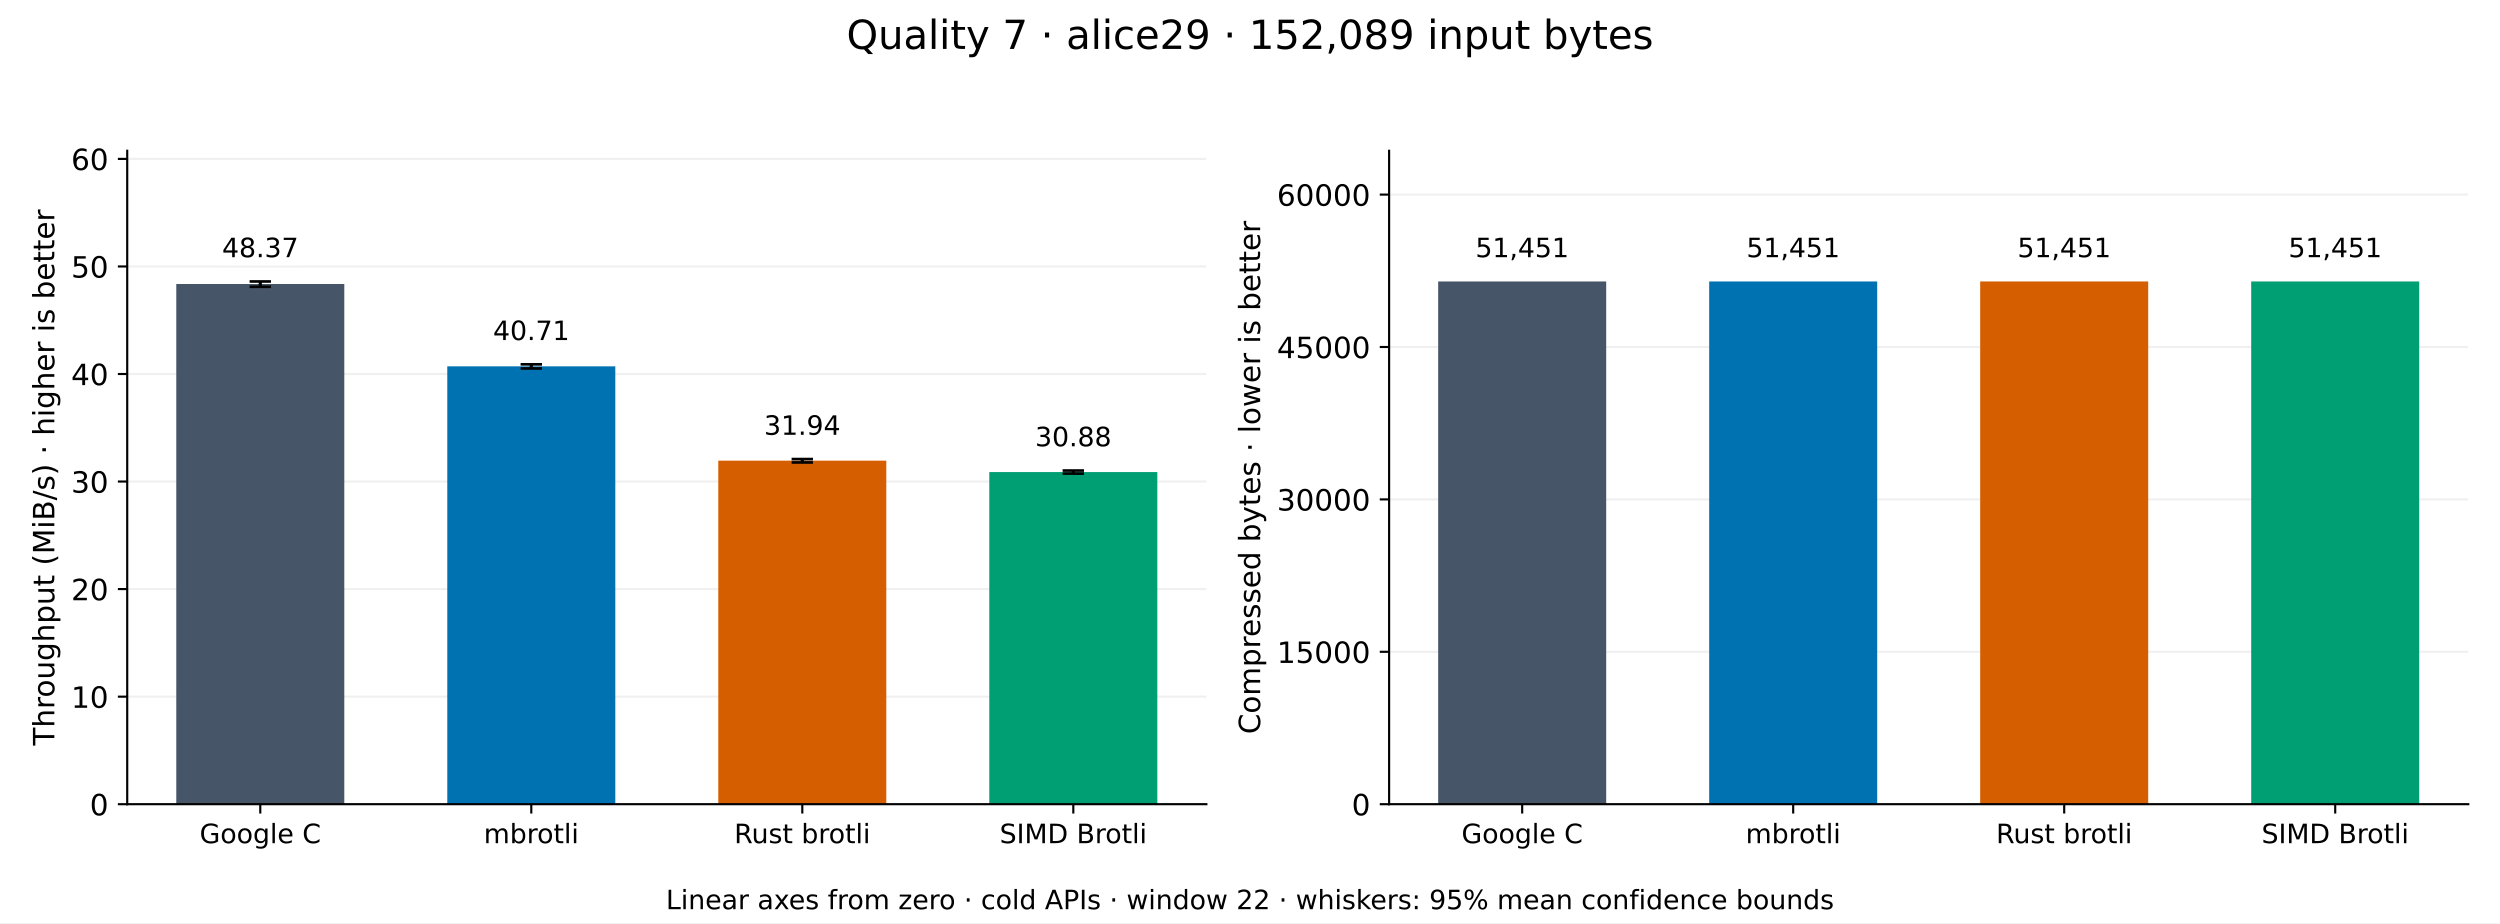
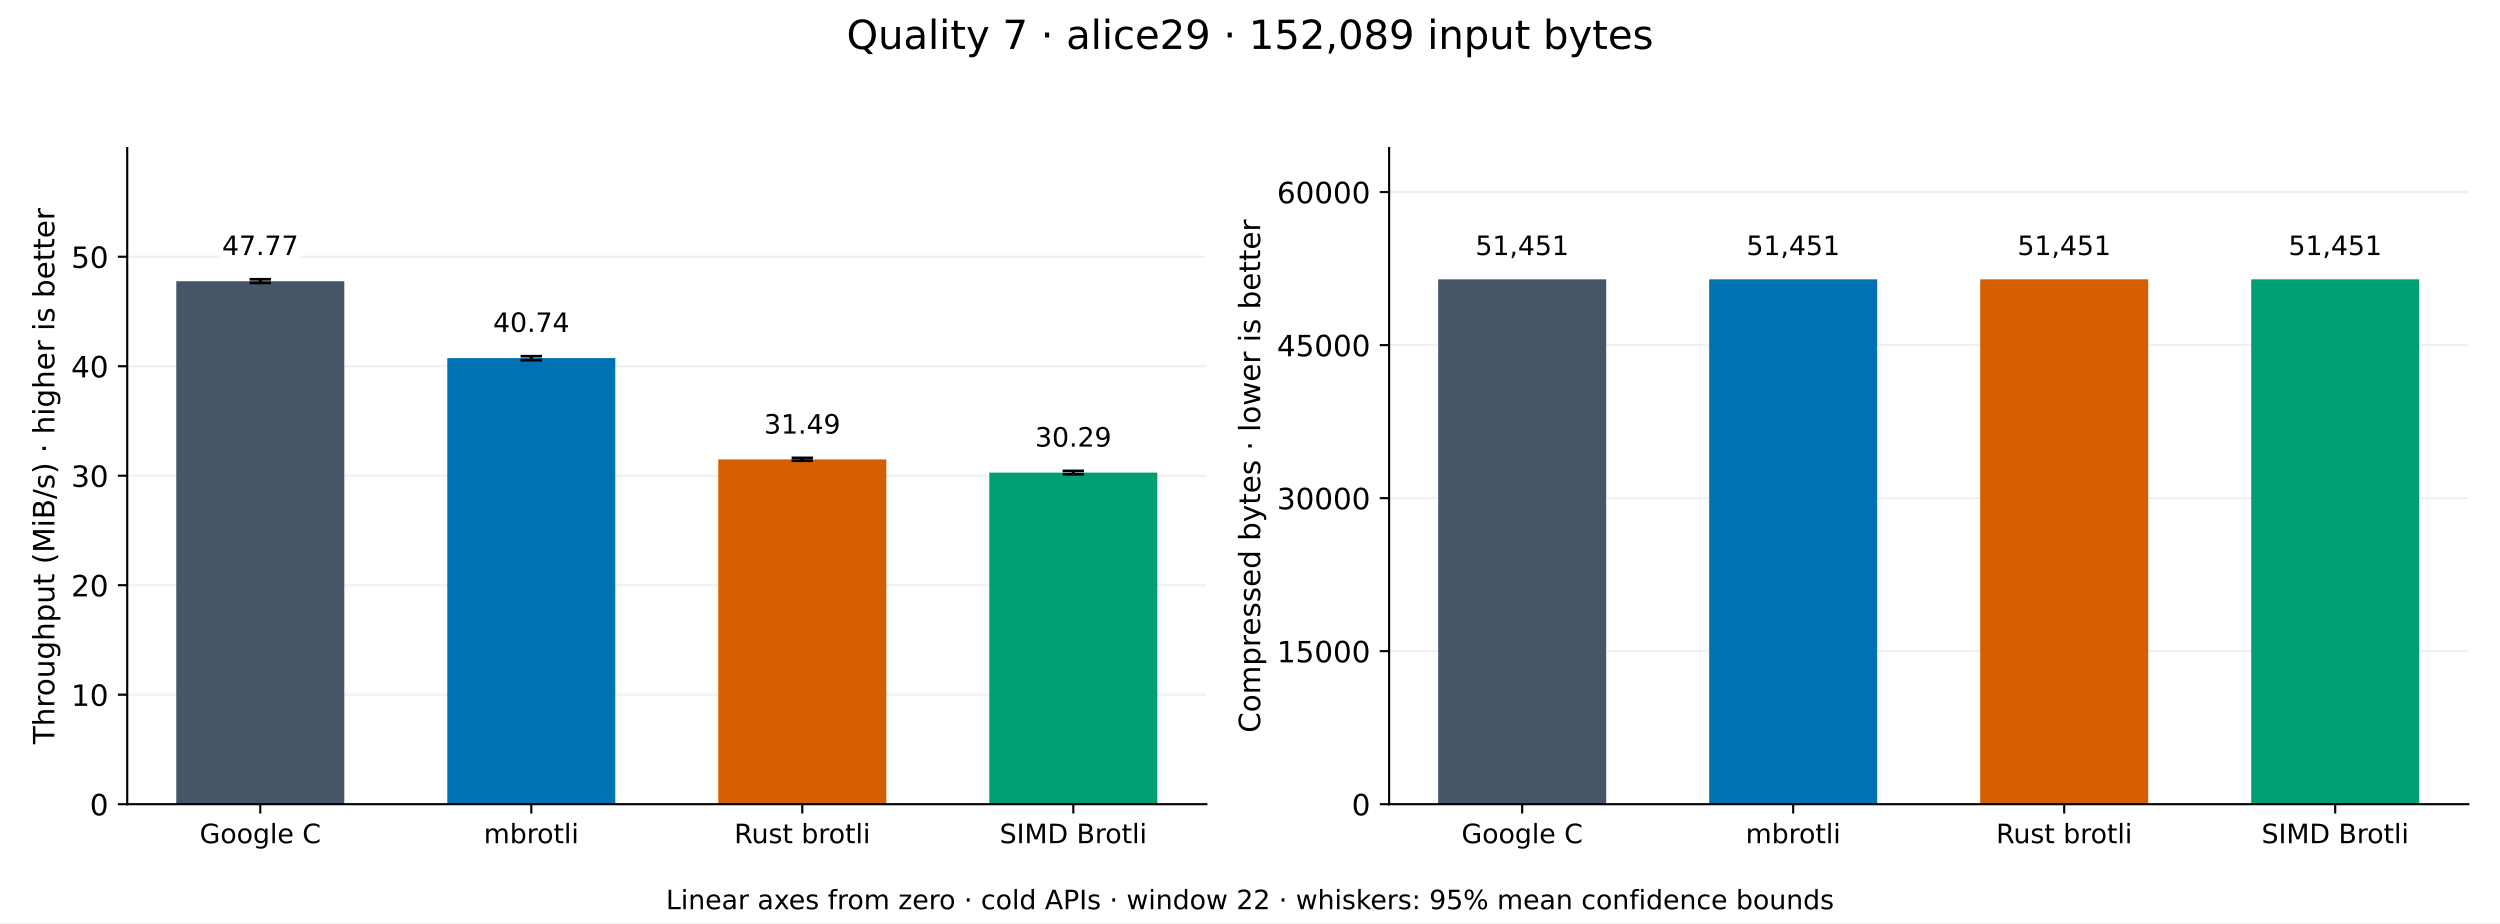
<svg xmlns="http://www.w3.org/2000/svg" xmlns:xlink="http://www.w3.org/1999/xlink" width="936pt" height="345.6pt" viewBox="0 0 936 345.6" version="1.1">
  <defs>
    <style type="text/css">*{stroke-linejoin: round; stroke-linecap: butt}</style>
  </defs>
  <g id="figure_1">
    <g id="patch_1">
      <path d="M 0 345.6 L 936 345.6 L 936 0 L 0 0 z " style="fill: #ffffff" />
    </g>
    <g id="axes_1">
      <g id="patch_2">
-         <path d="M 47.63 301.088 L 451.665 301.088 L 451.665 56.447 L 47.63 56.447 z " style="fill: #ffffff" />
+         <path d="M 47.63 301.088 L 451.665 301.088 L 451.665 55.44 L 47.63 55.44 z " style="fill: #ffffff" />
      </g>
      <g id="matplotlib.axis_1">
        <g id="xtick_1">
          <g id="line2d_1">
            <defs>
              <path id="m3d63aaa0ea" d="M 0 0 L 0 3.5 " style="stroke: #000000; stroke-width: 0.8" />
            </defs>
            <g>
              <use xlink:href="#m3d63aaa0ea" x="97.449" y="301.088" style="stroke: #000000; stroke-width: 0.8" />
            </g>
          </g>
          <g id="text_1">
            <text style="font-size: 10px; font-family: 'DejaVu Sans', 'Bitstream Vera Sans', 'Computer Modern Sans Serif', 'Lucida Grande', 'Verdana', 'Geneva', 'Lucid', 'Arial', 'Helvetica', 'Avant Garde', sans-serif; text-anchor: middle" x="97.449" y="315.686" transform="rotate(-0 97.44948 315.6864)">Google C</text>
          </g>
        </g>
        <g id="xtick_2">
          <g id="line2d_2">
            <g>
              <use xlink:href="#m3d63aaa0ea" x="198.915" y="301.088" style="stroke: #000000; stroke-width: 0.8" />
            </g>
          </g>
          <g id="text_2">
            <text style="font-size: 10px; font-family: 'DejaVu Sans', 'Bitstream Vera Sans', 'Computer Modern Sans Serif', 'Lucida Grande', 'Verdana', 'Geneva', 'Lucid', 'Arial', 'Helvetica', 'Avant Garde', sans-serif; text-anchor: middle" x="198.915" y="315.686" transform="rotate(-0 198.9148 315.6864)">mbrotli</text>
          </g>
        </g>
        <g id="xtick_3">
          <g id="line2d_3">
            <g>
              <use xlink:href="#m3d63aaa0ea" x="300.38" y="301.088" style="stroke: #000000; stroke-width: 0.8" />
            </g>
          </g>
          <g id="text_3">
            <text style="font-size: 10px; font-family: 'DejaVu Sans', 'Bitstream Vera Sans', 'Computer Modern Sans Serif', 'Lucida Grande', 'Verdana', 'Geneva', 'Lucid', 'Arial', 'Helvetica', 'Avant Garde', sans-serif; text-anchor: middle" x="300.38" y="315.686" transform="rotate(-0 300.3802 315.6864)">Rust brotli</text>
          </g>
        </g>
        <g id="xtick_4">
          <g id="line2d_4">
            <g>
              <use xlink:href="#m3d63aaa0ea" x="401.846" y="301.088" style="stroke: #000000; stroke-width: 0.8" />
            </g>
          </g>
          <g id="text_4">
            <text style="font-size: 10px; font-family: 'DejaVu Sans', 'Bitstream Vera Sans', 'Computer Modern Sans Serif', 'Lucida Grande', 'Verdana', 'Geneva', 'Lucid', 'Arial', 'Helvetica', 'Avant Garde', sans-serif; text-anchor: middle" x="401.846" y="315.686" transform="rotate(-0 401.8455 315.6864)">SIMD Brotli</text>
          </g>
        </g>
      </g>
      <g id="matplotlib.axis_2">
        <g id="ytick_1">
          <g id="line2d_5">
-             <path d="M 47.63 301.088 L 451.665 301.088 " clip-path="url(#pa2a2baf4cd)" style="fill: none; stroke: #b0b0b0; stroke-opacity: 0.18; stroke-width: 0.8; stroke-linecap: square" />
+             <path d="M 47.63 301.088 L 451.665 301.088 " clip-path="url(#pebe1f61dfc)" style="fill: none; stroke: #b0b0b0; stroke-opacity: 0.18; stroke-width: 0.8; stroke-linecap: square" />
          </g>
          <g id="line2d_6">
            <defs>
              <path id="mb6c034703b" d="M 0 0 L -3.5 0 " style="stroke: #000000; stroke-width: 0.8" />
            </defs>
            <g>
              <use xlink:href="#mb6c034703b" x="47.63" y="301.088" style="stroke: #000000; stroke-width: 0.8" />
            </g>
          </g>
          <g id="text_5">
            <text style="font-size: 11px; font-family: 'DejaVu Sans', 'Bitstream Vera Sans', 'Computer Modern Sans Serif', 'Lucida Grande', 'Verdana', 'Geneva', 'Lucid', 'Arial', 'Helvetica', 'Avant Garde', sans-serif; text-anchor: end" x="40.63" y="305.267" transform="rotate(-0 40.63 305.2671)">0</text>
          </g>
        </g>
        <g id="ytick_2">
          <g id="line2d_7">
-             <path d="M 47.63 260.822 L 451.665 260.822 " clip-path="url(#pa2a2baf4cd)" style="fill: none; stroke: #b0b0b0; stroke-opacity: 0.18; stroke-width: 0.8; stroke-linecap: square" />
+             <path d="M 47.63 260.095 L 451.665 260.095 " clip-path="url(#pebe1f61dfc)" style="fill: none; stroke: #b0b0b0; stroke-opacity: 0.18; stroke-width: 0.8; stroke-linecap: square" />
          </g>
          <g id="line2d_8">
            <g>
-               <use xlink:href="#mb6c034703b" x="47.63" y="260.822" style="stroke: #000000; stroke-width: 0.8" />
+               <use xlink:href="#mb6c034703b" x="47.63" y="260.095" style="stroke: #000000; stroke-width: 0.8" />
            </g>
          </g>
          <g id="text_6">
-             <text style="font-size: 11px; font-family: 'DejaVu Sans', 'Bitstream Vera Sans', 'Computer Modern Sans Serif', 'Lucida Grande', 'Verdana', 'Geneva', 'Lucid', 'Arial', 'Helvetica', 'Avant Garde', sans-serif; text-anchor: end" x="40.63" y="265.001" transform="rotate(-0 40.63 265.0013)">10</text>
+             <text style="font-size: 11px; font-family: 'DejaVu Sans', 'Bitstream Vera Sans', 'Computer Modern Sans Serif', 'Lucida Grande', 'Verdana', 'Geneva', 'Lucid', 'Arial', 'Helvetica', 'Avant Garde', sans-serif; text-anchor: end" x="40.63" y="264.274" transform="rotate(-0 40.63 264.2744)">10</text>
          </g>
        </g>
        <g id="ytick_3">
          <g id="line2d_9">
-             <path d="M 47.63 220.556 L 451.665 220.556 " clip-path="url(#pa2a2baf4cd)" style="fill: none; stroke: #b0b0b0; stroke-opacity: 0.18; stroke-width: 0.8; stroke-linecap: square" />
+             <path d="M 47.63 219.103 L 451.665 219.103 " clip-path="url(#pebe1f61dfc)" style="fill: none; stroke: #b0b0b0; stroke-opacity: 0.18; stroke-width: 0.8; stroke-linecap: square" />
          </g>
          <g id="line2d_10">
            <g>
-               <use xlink:href="#mb6c034703b" x="47.63" y="220.556" style="stroke: #000000; stroke-width: 0.8" />
+               <use xlink:href="#mb6c034703b" x="47.63" y="219.103" style="stroke: #000000; stroke-width: 0.8" />
            </g>
          </g>
          <g id="text_7">
-             <text style="font-size: 11px; font-family: 'DejaVu Sans', 'Bitstream Vera Sans', 'Computer Modern Sans Serif', 'Lucida Grande', 'Verdana', 'Geneva', 'Lucid', 'Arial', 'Helvetica', 'Avant Garde', sans-serif; text-anchor: end" x="40.63" y="224.735" transform="rotate(-0 40.63 224.7354)">20</text>
+             <text style="font-size: 11px; font-family: 'DejaVu Sans', 'Bitstream Vera Sans', 'Computer Modern Sans Serif', 'Lucida Grande', 'Verdana', 'Geneva', 'Lucid', 'Arial', 'Helvetica', 'Avant Garde', sans-serif; text-anchor: end" x="40.63" y="223.282" transform="rotate(-0 40.63 223.2818)">20</text>
          </g>
        </g>
        <g id="ytick_4">
          <g id="line2d_11">
-             <path d="M 47.63 180.29 L 451.665 180.29 " clip-path="url(#pa2a2baf4cd)" style="fill: none; stroke: #b0b0b0; stroke-opacity: 0.18; stroke-width: 0.8; stroke-linecap: square" />
+             <path d="M 47.63 178.11 L 451.665 178.11 " clip-path="url(#pebe1f61dfc)" style="fill: none; stroke: #b0b0b0; stroke-opacity: 0.18; stroke-width: 0.8; stroke-linecap: square" />
          </g>
          <g id="line2d_12">
            <g>
-               <use xlink:href="#mb6c034703b" x="47.63" y="180.29" style="stroke: #000000; stroke-width: 0.8" />
+               <use xlink:href="#mb6c034703b" x="47.63" y="178.11" style="stroke: #000000; stroke-width: 0.8" />
            </g>
          </g>
          <g id="text_8">
-             <text style="font-size: 11px; font-family: 'DejaVu Sans', 'Bitstream Vera Sans', 'Computer Modern Sans Serif', 'Lucida Grande', 'Verdana', 'Geneva', 'Lucid', 'Arial', 'Helvetica', 'Avant Garde', sans-serif; text-anchor: end" x="40.63" y="184.469" transform="rotate(-0 40.63 184.4695)">30</text>
+             <text style="font-size: 11px; font-family: 'DejaVu Sans', 'Bitstream Vera Sans', 'Computer Modern Sans Serif', 'Lucida Grande', 'Verdana', 'Geneva', 'Lucid', 'Arial', 'Helvetica', 'Avant Garde', sans-serif; text-anchor: end" x="40.63" y="182.289" transform="rotate(-0 40.63 182.2891)">30</text>
          </g>
        </g>
        <g id="ytick_5">
          <g id="line2d_13">
-             <path d="M 47.63 140.024 L 451.665 140.024 " clip-path="url(#pa2a2baf4cd)" style="fill: none; stroke: #b0b0b0; stroke-opacity: 0.18; stroke-width: 0.8; stroke-linecap: square" />
+             <path d="M 47.63 137.117 L 451.665 137.117 " clip-path="url(#pebe1f61dfc)" style="fill: none; stroke: #b0b0b0; stroke-opacity: 0.18; stroke-width: 0.8; stroke-linecap: square" />
          </g>
          <g id="line2d_14">
            <g>
-               <use xlink:href="#mb6c034703b" x="47.63" y="140.024" style="stroke: #000000; stroke-width: 0.8" />
+               <use xlink:href="#mb6c034703b" x="47.63" y="137.117" style="stroke: #000000; stroke-width: 0.8" />
            </g>
          </g>
          <g id="text_9">
-             <text style="font-size: 11px; font-family: 'DejaVu Sans', 'Bitstream Vera Sans', 'Computer Modern Sans Serif', 'Lucida Grande', 'Verdana', 'Geneva', 'Lucid', 'Arial', 'Helvetica', 'Avant Garde', sans-serif; text-anchor: end" x="40.63" y="144.204" transform="rotate(-0 40.63 144.2036)">40</text>
+             <text style="font-size: 11px; font-family: 'DejaVu Sans', 'Bitstream Vera Sans', 'Computer Modern Sans Serif', 'Lucida Grande', 'Verdana', 'Geneva', 'Lucid', 'Arial', 'Helvetica', 'Avant Garde', sans-serif; text-anchor: end" x="40.63" y="141.296" transform="rotate(-0 40.63 141.2964)">40</text>
          </g>
        </g>
        <g id="ytick_6">
          <g id="line2d_15">
-             <path d="M 47.63 99.759 L 451.665 99.759 " clip-path="url(#pa2a2baf4cd)" style="fill: none; stroke: #b0b0b0; stroke-opacity: 0.18; stroke-width: 0.8; stroke-linecap: square" />
+             <path d="M 47.63 96.125 L 451.665 96.125 " clip-path="url(#pebe1f61dfc)" style="fill: none; stroke: #b0b0b0; stroke-opacity: 0.18; stroke-width: 0.8; stroke-linecap: square" />
          </g>
          <g id="line2d_16">
            <g>
-               <use xlink:href="#mb6c034703b" x="47.63" y="99.759" style="stroke: #000000; stroke-width: 0.8" />
+               <use xlink:href="#mb6c034703b" x="47.63" y="96.125" style="stroke: #000000; stroke-width: 0.8" />
            </g>
          </g>
          <g id="text_10">
-             <text style="font-size: 11px; font-family: 'DejaVu Sans', 'Bitstream Vera Sans', 'Computer Modern Sans Serif', 'Lucida Grande', 'Verdana', 'Geneva', 'Lucid', 'Arial', 'Helvetica', 'Avant Garde', sans-serif; text-anchor: end" x="40.63" y="103.938" transform="rotate(-0 40.63 103.9377)">50</text>
-           </g>
-         </g>
-         <g id="ytick_7">
-           <g id="line2d_17">
-             <path d="M 47.63 59.493 L 451.665 59.493 " clip-path="url(#pa2a2baf4cd)" style="fill: none; stroke: #b0b0b0; stroke-opacity: 0.18; stroke-width: 0.8; stroke-linecap: square" />
-           </g>
-           <g id="line2d_18">
-             <g>
-               <use xlink:href="#mb6c034703b" x="47.63" y="59.493" style="stroke: #000000; stroke-width: 0.8" />
-             </g>
-           </g>
-           <g id="text_11">
-             <text style="font-size: 11px; font-family: 'DejaVu Sans', 'Bitstream Vera Sans', 'Computer Modern Sans Serif', 'Lucida Grande', 'Verdana', 'Geneva', 'Lucid', 'Arial', 'Helvetica', 'Avant Garde', sans-serif; text-anchor: end" x="40.63" y="63.672" transform="rotate(-0 40.63 63.67182)">60</text>
-           </g>
-         </g>
-         <g id="text_12">
-           <text style="font-size: 11px; font-family: 'DejaVu Sans', 'Bitstream Vera Sans', 'Computer Modern Sans Serif', 'Lucida Grande', 'Verdana', 'Geneva', 'Lucid', 'Arial', 'Helvetica', 'Avant Garde', sans-serif; text-anchor: middle" x="20.345" y="178.767" transform="rotate(-90 20.34484 178.7674)">Throughput (MiB/s) · higher is better</text>
+             <text style="font-size: 11px; font-family: 'DejaVu Sans', 'Bitstream Vera Sans', 'Computer Modern Sans Serif', 'Lucida Grande', 'Verdana', 'Geneva', 'Lucid', 'Arial', 'Helvetica', 'Avant Garde', sans-serif; text-anchor: end" x="40.63" y="100.304" transform="rotate(-0 40.63 100.3037)">50</text>
+           </g>
+         </g>
+         <g id="text_11">
+           <text style="font-size: 11px; font-family: 'DejaVu Sans', 'Bitstream Vera Sans', 'Computer Modern Sans Serif', 'Lucida Grande', 'Verdana', 'Geneva', 'Lucid', 'Arial', 'Helvetica', 'Avant Garde', sans-serif; text-anchor: middle" x="20.345" y="178.264" transform="rotate(-90 20.34484 178.264)">Throughput (MiB/s) · higher is better</text>
        </g>
      </g>
      <g id="patch_3">
-         <path d="M 65.995 301.088 L 128.904 301.088 L 128.904 106.339 L 65.995 106.339 z " clip-path="url(#pa2a2baf4cd)" style="fill: #475569" />
+         <path d="M 65.995 301.088 L 128.904 301.088 L 128.904 105.281 L 65.995 105.281 z " clip-path="url(#pebe1f61dfc)" style="fill: #475569" />
      </g>
      <g id="patch_4">
-         <path d="M 167.461 301.088 L 230.369 301.088 L 230.369 137.154 L 167.461 137.154 z " clip-path="url(#pa2a2baf4cd)" style="fill: #0072b2" />
+         <path d="M 167.461 301.088 L 230.369 301.088 L 230.369 134.065 L 167.461 134.065 z " clip-path="url(#pebe1f61dfc)" style="fill: #0072b2" />
      </g>
      <g id="patch_5">
-         <path d="M 268.926 301.088 L 331.834 301.088 L 331.834 172.473 L 268.926 172.473 z " clip-path="url(#pa2a2baf4cd)" style="fill: #d55e00" />
+         <path d="M 268.926 301.088 L 331.834 301.088 L 331.834 171.994 L 268.926 171.994 z " clip-path="url(#pebe1f61dfc)" style="fill: #d55e00" />
      </g>
      <g id="patch_6">
-         <path d="M 370.391 301.088 L 433.3 301.088 L 433.3 176.748 L 370.391 176.748 z " clip-path="url(#pa2a2baf4cd)" style="fill: #009e73" />
+         <path d="M 370.391 301.088 L 433.3 301.088 L 433.3 176.94 L 370.391 176.94 z " clip-path="url(#pebe1f61dfc)" style="fill: #009e73" />
      </g>
      <g id="LineCollection_1">
-         <path d="M 97.449 107.387 L 97.449 105.375 " clip-path="url(#pa2a2baf4cd)" style="fill: none; stroke: #000000; stroke-width: 1.2" />
-         <path d="M 198.915 137.952 L 198.915 136.403 " clip-path="url(#pa2a2baf4cd)" style="fill: none; stroke: #000000; stroke-width: 1.2" />
-         <path d="M 300.38 173.149 L 300.38 171.873 " clip-path="url(#pa2a2baf4cd)" style="fill: none; stroke: #000000; stroke-width: 1.2" />
-         <path d="M 401.846 177.314 L 401.846 176.165 " clip-path="url(#pa2a2baf4cd)" style="fill: none; stroke: #000000; stroke-width: 1.2" />
-       </g>
-       <g id="line2d_19">
+         <path d="M 97.449 105.917 L 97.449 104.57 " clip-path="url(#pebe1f61dfc)" style="fill: none; stroke: #000000; stroke-width: 1.2" />
+         <path d="M 198.915 134.866 L 198.915 133.353 " clip-path="url(#pebe1f61dfc)" style="fill: none; stroke: #000000; stroke-width: 1.2" />
+         <path d="M 300.38 172.509 L 300.38 171.424 " clip-path="url(#pebe1f61dfc)" style="fill: none; stroke: #000000; stroke-width: 1.2" />
+         <path d="M 401.846 177.577 L 401.846 176.294 " clip-path="url(#pebe1f61dfc)" style="fill: none; stroke: #000000; stroke-width: 1.2" />
+       </g>
+       <g id="line2d_17">
        <defs>
          <path id="ma4d3aa00d3" d="M 4 0 L -4 -0 " style="stroke: #000000" />
        </defs>
-         <g clip-path="url(#pa2a2baf4cd)">
-           <use xlink:href="#ma4d3aa00d3" x="97.449" y="107.387" style="fill: #1f77b4; stroke: #000000" />
-           <use xlink:href="#ma4d3aa00d3" x="198.915" y="137.952" style="fill: #1f77b4; stroke: #000000" />
-           <use xlink:href="#ma4d3aa00d3" x="300.38" y="173.149" style="fill: #1f77b4; stroke: #000000" />
-           <use xlink:href="#ma4d3aa00d3" x="401.846" y="177.314" style="fill: #1f77b4; stroke: #000000" />
-         </g>
-       </g>
-       <g id="line2d_20">
-         <g clip-path="url(#pa2a2baf4cd)">
-           <use xlink:href="#ma4d3aa00d3" x="97.449" y="105.375" style="fill: #1f77b4; stroke: #000000" />
-           <use xlink:href="#ma4d3aa00d3" x="198.915" y="136.403" style="fill: #1f77b4; stroke: #000000" />
-           <use xlink:href="#ma4d3aa00d3" x="300.38" y="171.873" style="fill: #1f77b4; stroke: #000000" />
-           <use xlink:href="#ma4d3aa00d3" x="401.846" y="176.165" style="fill: #1f77b4; stroke: #000000" />
+         <g clip-path="url(#pebe1f61dfc)">
+           <use xlink:href="#ma4d3aa00d3" x="97.449" y="105.917" style="fill: #1f77b4; stroke: #000000" />
+           <use xlink:href="#ma4d3aa00d3" x="198.915" y="134.866" style="fill: #1f77b4; stroke: #000000" />
+           <use xlink:href="#ma4d3aa00d3" x="300.38" y="172.509" style="fill: #1f77b4; stroke: #000000" />
+           <use xlink:href="#ma4d3aa00d3" x="401.846" y="177.577" style="fill: #1f77b4; stroke: #000000" />
+         </g>
+       </g>
+       <g id="line2d_18">
+         <g clip-path="url(#pebe1f61dfc)">
+           <use xlink:href="#ma4d3aa00d3" x="97.449" y="104.57" style="fill: #1f77b4; stroke: #000000" />
+           <use xlink:href="#ma4d3aa00d3" x="198.915" y="133.353" style="fill: #1f77b4; stroke: #000000" />
+           <use xlink:href="#ma4d3aa00d3" x="300.38" y="171.424" style="fill: #1f77b4; stroke: #000000" />
+           <use xlink:href="#ma4d3aa00d3" x="401.846" y="176.294" style="fill: #1f77b4; stroke: #000000" />
        </g>
      </g>
      <g id="patch_7">
-         <path d="M 47.63 301.088 L 47.63 56.447 " style="fill: none; stroke: #000000; stroke-width: 0.8; stroke-linejoin: miter; stroke-linecap: square" />
+         <path d="M 47.63 301.088 L 47.63 55.44 " style="fill: none; stroke: #000000; stroke-width: 0.8; stroke-linejoin: miter; stroke-linecap: square" />
      </g>
      <g id="patch_8">
        <path d="M 47.63 301.088 L 451.665 301.088 " style="fill: none; stroke: #000000; stroke-width: 0.8; stroke-linejoin: miter; stroke-linecap: square" />
      </g>
+       <g id="text_12">
+         <g id="patch_9">
+           <path d="M 82.135 98.57 L 112.764 98.57 L 112.764 86.891 L 82.135 86.891 z " style="fill: #ffffff; opacity: 0.9" />
+         </g>
+         <text style="font-size: 10px; font-family: 'DejaVu Sans', 'Bitstream Vera Sans', 'Computer Modern Sans Serif', 'Lucida Grande', 'Verdana', 'Geneva', 'Lucid', 'Arial', 'Helvetica', 'Avant Garde', sans-serif; text-anchor: middle" x="97.449" y="95.49" transform="rotate(-0 97.44948 95.48991)">47.77</text>
+       </g>
      <g id="text_13">
-         <g id="patch_9">
-           <path d="M 82.135 99.375 L 112.764 99.375 L 112.764 87.697 L 82.135 87.697 z " style="fill: #ffffff; opacity: 0.9" />
-         </g>
-         <text style="font-size: 10px; font-family: 'DejaVu Sans', 'Bitstream Vera Sans', 'Computer Modern Sans Serif', 'Lucida Grande', 'Verdana', 'Geneva', 'Lucid', 'Arial', 'Helvetica', 'Avant Garde', sans-serif; text-anchor: middle" x="97.449" y="96.295" transform="rotate(-0 97.44948 96.29531)">48.37</text>
+         <g id="patch_10">
+           <path d="M 183.601 127.353 L 214.229 127.353 L 214.229 115.674 L 183.601 115.674 z " style="fill: #ffffff; opacity: 0.9" />
+         </g>
+         <text style="font-size: 10px; font-family: 'DejaVu Sans', 'Bitstream Vera Sans', 'Computer Modern Sans Serif', 'Lucida Grande', 'Verdana', 'Geneva', 'Lucid', 'Arial', 'Helvetica', 'Avant Garde', sans-serif; text-anchor: middle" x="198.915" y="124.273" transform="rotate(-0 198.9148 124.2729)">40.74</text>
      </g>
      <g id="text_14">
-         <g id="patch_10">
-           <path d="M 183.601 130.403 L 214.229 130.403 L 214.229 118.725 L 183.601 118.725 z " style="fill: #ffffff; opacity: 0.9" />
-         </g>
-         <text style="font-size: 10px; font-family: 'DejaVu Sans', 'Bitstream Vera Sans', 'Computer Modern Sans Serif', 'Lucida Grande', 'Verdana', 'Geneva', 'Lucid', 'Arial', 'Helvetica', 'Avant Garde', sans-serif; text-anchor: middle" x="198.915" y="127.323" transform="rotate(-0 198.9148 127.3232)">40.71</text>
+         <g id="patch_11">
+           <path d="M 285.066 165.424 L 315.694 165.424 L 315.694 153.746 L 285.066 153.746 z " style="fill: #ffffff; opacity: 0.9" />
+         </g>
+         <text style="font-size: 10px; font-family: 'DejaVu Sans', 'Bitstream Vera Sans', 'Computer Modern Sans Serif', 'Lucida Grande', 'Verdana', 'Geneva', 'Lucid', 'Arial', 'Helvetica', 'Avant Garde', sans-serif; text-anchor: middle" x="300.38" y="162.344" transform="rotate(-0 300.3802 162.3442)">31.49</text>
      </g>
      <g id="text_15">
-         <g id="patch_11">
-           <path d="M 285.066 165.873 L 315.694 165.873 L 315.694 154.195 L 285.066 154.195 z " style="fill: #ffffff; opacity: 0.9" />
-         </g>
-         <text style="font-size: 10px; font-family: 'DejaVu Sans', 'Bitstream Vera Sans', 'Computer Modern Sans Serif', 'Lucida Grande', 'Verdana', 'Geneva', 'Lucid', 'Arial', 'Helvetica', 'Avant Garde', sans-serif; text-anchor: middle" x="300.38" y="162.793" transform="rotate(-0 300.3802 162.7932)">31.94</text>
-       </g>
-       <g id="text_16">
        <g id="patch_12">
-           <path d="M 386.531 170.165 L 417.16 170.165 L 417.16 158.487 L 386.531 158.487 z " style="fill: #ffffff; opacity: 0.9" />
-         </g>
-         <text style="font-size: 10px; font-family: 'DejaVu Sans', 'Bitstream Vera Sans', 'Computer Modern Sans Serif', 'Lucida Grande', 'Verdana', 'Geneva', 'Lucid', 'Arial', 'Helvetica', 'Avant Garde', sans-serif; text-anchor: middle" x="401.846" y="167.086" transform="rotate(-0 401.8455 167.0857)">30.88</text>
+           <path d="M 386.531 170.294 L 417.16 170.294 L 417.16 158.616 L 386.531 158.616 z " style="fill: #ffffff; opacity: 0.9" />
+         </g>
+         <text style="font-size: 10px; font-family: 'DejaVu Sans', 'Bitstream Vera Sans', 'Computer Modern Sans Serif', 'Lucida Grande', 'Verdana', 'Geneva', 'Lucid', 'Arial', 'Helvetica', 'Avant Garde', sans-serif; text-anchor: middle" x="401.846" y="167.215" transform="rotate(-0 401.8455 167.2148)">30.29</text>
      </g>
    </g>
    <g id="axes_2">
      <g id="patch_13">
-         <path d="M 520.085 301.088 L 924.12 301.088 L 924.12 56.447 L 520.085 56.447 z " style="fill: #ffffff" />
+         <path d="M 520.085 301.088 L 924.12 301.088 L 924.12 55.44 L 520.085 55.44 z " style="fill: #ffffff" />
      </g>
      <g id="matplotlib.axis_3">
        <g id="xtick_5">
+           <g id="line2d_19">
+             <g>
+               <use xlink:href="#m3d63aaa0ea" x="569.904" y="301.088" style="stroke: #000000; stroke-width: 0.8" />
+             </g>
+           </g>
+           <g id="text_16">
+             <text style="font-size: 10px; font-family: 'DejaVu Sans', 'Bitstream Vera Sans', 'Computer Modern Sans Serif', 'Lucida Grande', 'Verdana', 'Geneva', 'Lucid', 'Arial', 'Helvetica', 'Avant Garde', sans-serif; text-anchor: middle" x="569.904" y="315.686" transform="rotate(-0 569.9045 315.6864)">Google C</text>
+           </g>
+         </g>
+         <g id="xtick_6">
+           <g id="line2d_20">
+             <g>
+               <use xlink:href="#m3d63aaa0ea" x="671.37" y="301.088" style="stroke: #000000; stroke-width: 0.8" />
+             </g>
+           </g>
+           <g id="text_17">
+             <text style="font-size: 10px; font-family: 'DejaVu Sans', 'Bitstream Vera Sans', 'Computer Modern Sans Serif', 'Lucida Grande', 'Verdana', 'Geneva', 'Lucid', 'Arial', 'Helvetica', 'Avant Garde', sans-serif; text-anchor: middle" x="671.37" y="315.686" transform="rotate(-0 671.3698 315.6864)">mbrotli</text>
+           </g>
+         </g>
+         <g id="xtick_7">
          <g id="line2d_21">
            <g>
-               <use xlink:href="#m3d63aaa0ea" x="569.904" y="301.088" style="stroke: #000000; stroke-width: 0.8" />
-             </g>
-           </g>
-           <g id="text_17">
-             <text style="font-size: 10px; font-family: 'DejaVu Sans', 'Bitstream Vera Sans', 'Computer Modern Sans Serif', 'Lucida Grande', 'Verdana', 'Geneva', 'Lucid', 'Arial', 'Helvetica', 'Avant Garde', sans-serif; text-anchor: middle" x="569.904" y="315.686" transform="rotate(-0 569.9045 315.6864)">Google C</text>
-           </g>
-         </g>
-         <g id="xtick_6">
+               <use xlink:href="#m3d63aaa0ea" x="772.835" y="301.088" style="stroke: #000000; stroke-width: 0.8" />
+             </g>
+           </g>
+           <g id="text_18">
+             <text style="font-size: 10px; font-family: 'DejaVu Sans', 'Bitstream Vera Sans', 'Computer Modern Sans Serif', 'Lucida Grande', 'Verdana', 'Geneva', 'Lucid', 'Arial', 'Helvetica', 'Avant Garde', sans-serif; text-anchor: middle" x="772.835" y="315.686" transform="rotate(-0 772.8352 315.6864)">Rust brotli</text>
+           </g>
+         </g>
+         <g id="xtick_8">
          <g id="line2d_22">
            <g>
-               <use xlink:href="#m3d63aaa0ea" x="671.37" y="301.088" style="stroke: #000000; stroke-width: 0.8" />
-             </g>
-           </g>
-           <g id="text_18">
-             <text style="font-size: 10px; font-family: 'DejaVu Sans', 'Bitstream Vera Sans', 'Computer Modern Sans Serif', 'Lucida Grande', 'Verdana', 'Geneva', 'Lucid', 'Arial', 'Helvetica', 'Avant Garde', sans-serif; text-anchor: middle" x="671.37" y="315.686" transform="rotate(-0 671.3698 315.6864)">mbrotli</text>
-           </g>
-         </g>
-         <g id="xtick_7">
+               <use xlink:href="#m3d63aaa0ea" x="874.301" y="301.088" style="stroke: #000000; stroke-width: 0.8" />
+             </g>
+           </g>
+           <g id="text_19">
+             <text style="font-size: 10px; font-family: 'DejaVu Sans', 'Bitstream Vera Sans', 'Computer Modern Sans Serif', 'Lucida Grande', 'Verdana', 'Geneva', 'Lucid', 'Arial', 'Helvetica', 'Avant Garde', sans-serif; text-anchor: middle" x="874.301" y="315.686" transform="rotate(-0 874.3005 315.6864)">SIMD Brotli</text>
+           </g>
+         </g>
+       </g>
+       <g id="matplotlib.axis_4">
+         <g id="ytick_7">
          <g id="line2d_23">
-             <g>
-               <use xlink:href="#m3d63aaa0ea" x="772.835" y="301.088" style="stroke: #000000; stroke-width: 0.8" />
-             </g>
-           </g>
-           <g id="text_19">
-             <text style="font-size: 10px; font-family: 'DejaVu Sans', 'Bitstream Vera Sans', 'Computer Modern Sans Serif', 'Lucida Grande', 'Verdana', 'Geneva', 'Lucid', 'Arial', 'Helvetica', 'Avant Garde', sans-serif; text-anchor: middle" x="772.835" y="315.686" transform="rotate(-0 772.8352 315.6864)">Rust brotli</text>
-           </g>
-         </g>
-         <g id="xtick_8">
+             <path d="M 520.085 301.088 L 924.12 301.088 " clip-path="url(#p8911645967)" style="fill: none; stroke: #b0b0b0; stroke-opacity: 0.18; stroke-width: 0.8; stroke-linecap: square" />
+           </g>
          <g id="line2d_24">
            <g>
-               <use xlink:href="#m3d63aaa0ea" x="874.301" y="301.088" style="stroke: #000000; stroke-width: 0.8" />
+               <use xlink:href="#mb6c034703b" x="520.085" y="301.088" style="stroke: #000000; stroke-width: 0.8" />
            </g>
          </g>
          <g id="text_20">
-             <text style="font-size: 10px; font-family: 'DejaVu Sans', 'Bitstream Vera Sans', 'Computer Modern Sans Serif', 'Lucida Grande', 'Verdana', 'Geneva', 'Lucid', 'Arial', 'Helvetica', 'Avant Garde', sans-serif; text-anchor: middle" x="874.301" y="315.686" transform="rotate(-0 874.3005 315.6864)">SIMD Brotli</text>
-           </g>
-         </g>
-       </g>
-       <g id="matplotlib.axis_4">
+             <text style="font-size: 11px; font-family: 'DejaVu Sans', 'Bitstream Vera Sans', 'Computer Modern Sans Serif', 'Lucida Grande', 'Verdana', 'Geneva', 'Lucid', 'Arial', 'Helvetica', 'Avant Garde', sans-serif; text-anchor: end" x="513.085" y="305.267" transform="rotate(-0 513.085 305.2671)">0</text>
+           </g>
+         </g>
        <g id="ytick_8">
          <g id="line2d_25">
-             <path d="M 520.085 301.088 L 924.12 301.088 " clip-path="url(#pcd62a1d0ca)" style="fill: none; stroke: #b0b0b0; stroke-opacity: 0.18; stroke-width: 0.8; stroke-linecap: square" />
+             <path d="M 520.085 243.795 L 924.12 243.795 " clip-path="url(#p8911645967)" style="fill: none; stroke: #b0b0b0; stroke-opacity: 0.18; stroke-width: 0.8; stroke-linecap: square" />
          </g>
          <g id="line2d_26">
            <g>
-               <use xlink:href="#mb6c034703b" x="520.085" y="301.088" style="stroke: #000000; stroke-width: 0.8" />
+               <use xlink:href="#mb6c034703b" x="520.085" y="243.795" style="stroke: #000000; stroke-width: 0.8" />
            </g>
          </g>
          <g id="text_21">
-             <text style="font-size: 11px; font-family: 'DejaVu Sans', 'Bitstream Vera Sans', 'Computer Modern Sans Serif', 'Lucida Grande', 'Verdana', 'Geneva', 'Lucid', 'Arial', 'Helvetica', 'Avant Garde', sans-serif; text-anchor: end" x="513.085" y="305.267" transform="rotate(-0 513.085 305.2671)">0</text>
+             <text style="font-size: 11px; font-family: 'DejaVu Sans', 'Bitstream Vera Sans', 'Computer Modern Sans Serif', 'Lucida Grande', 'Verdana', 'Geneva', 'Lucid', 'Arial', 'Helvetica', 'Avant Garde', sans-serif; text-anchor: end" x="513.085" y="247.974" transform="rotate(-0 513.085 247.9743)">15000</text>
          </g>
        </g>
        <g id="ytick_9">
          <g id="line2d_27">
-             <path d="M 520.085 244.03 L 924.12 244.03 " clip-path="url(#pcd62a1d0ca)" style="fill: none; stroke: #b0b0b0; stroke-opacity: 0.18; stroke-width: 0.8; stroke-linecap: square" />
+             <path d="M 520.085 186.502 L 924.12 186.502 " clip-path="url(#p8911645967)" style="fill: none; stroke: #b0b0b0; stroke-opacity: 0.18; stroke-width: 0.8; stroke-linecap: square" />
          </g>
          <g id="line2d_28">
            <g>
-               <use xlink:href="#mb6c034703b" x="520.085" y="244.03" style="stroke: #000000; stroke-width: 0.8" />
+               <use xlink:href="#mb6c034703b" x="520.085" y="186.502" style="stroke: #000000; stroke-width: 0.8" />
            </g>
          </g>
          <g id="text_22">
-             <text style="font-size: 11px; font-family: 'DejaVu Sans', 'Bitstream Vera Sans', 'Computer Modern Sans Serif', 'Lucida Grande', 'Verdana', 'Geneva', 'Lucid', 'Arial', 'Helvetica', 'Avant Garde', sans-serif; text-anchor: end" x="513.085" y="248.209" transform="rotate(-0 513.085 248.2091)">15000</text>
+             <text style="font-size: 11px; font-family: 'DejaVu Sans', 'Bitstream Vera Sans', 'Computer Modern Sans Serif', 'Lucida Grande', 'Verdana', 'Geneva', 'Lucid', 'Arial', 'Helvetica', 'Avant Garde', sans-serif; text-anchor: end" x="513.085" y="190.681" transform="rotate(-0 513.085 190.6814)">30000</text>
          </g>
        </g>
        <g id="ytick_10">
          <g id="line2d_29">
-             <path d="M 520.085 186.972 L 924.12 186.972 " clip-path="url(#pcd62a1d0ca)" style="fill: none; stroke: #b0b0b0; stroke-opacity: 0.18; stroke-width: 0.8; stroke-linecap: square" />
+             <path d="M 520.085 129.209 L 924.12 129.209 " clip-path="url(#p8911645967)" style="fill: none; stroke: #b0b0b0; stroke-opacity: 0.18; stroke-width: 0.8; stroke-linecap: square" />
          </g>
          <g id="line2d_30">
            <g>
-               <use xlink:href="#mb6c034703b" x="520.085" y="186.972" style="stroke: #000000; stroke-width: 0.8" />
+               <use xlink:href="#mb6c034703b" x="520.085" y="129.209" style="stroke: #000000; stroke-width: 0.8" />
            </g>
          </g>
          <g id="text_23">
-             <text style="font-size: 11px; font-family: 'DejaVu Sans', 'Bitstream Vera Sans', 'Computer Modern Sans Serif', 'Lucida Grande', 'Verdana', 'Geneva', 'Lucid', 'Arial', 'Helvetica', 'Avant Garde', sans-serif; text-anchor: end" x="513.085" y="191.151" transform="rotate(-0 513.085 191.151)">30000</text>
+             <text style="font-size: 11px; font-family: 'DejaVu Sans', 'Bitstream Vera Sans', 'Computer Modern Sans Serif', 'Lucida Grande', 'Verdana', 'Geneva', 'Lucid', 'Arial', 'Helvetica', 'Avant Garde', sans-serif; text-anchor: end" x="513.085" y="133.388" transform="rotate(-0 513.085 133.3885)">45000</text>
          </g>
        </g>
        <g id="ytick_11">
          <g id="line2d_31">
-             <path d="M 520.085 129.914 L 924.12 129.914 " clip-path="url(#pcd62a1d0ca)" style="fill: none; stroke: #b0b0b0; stroke-opacity: 0.18; stroke-width: 0.8; stroke-linecap: square" />
+             <path d="M 520.085 71.916 L 924.12 71.916 " clip-path="url(#p8911645967)" style="fill: none; stroke: #b0b0b0; stroke-opacity: 0.18; stroke-width: 0.8; stroke-linecap: square" />
          </g>
          <g id="line2d_32">
            <g>
-               <use xlink:href="#mb6c034703b" x="520.085" y="129.914" style="stroke: #000000; stroke-width: 0.8" />
+               <use xlink:href="#mb6c034703b" x="520.085" y="71.916" style="stroke: #000000; stroke-width: 0.8" />
            </g>
          </g>
          <g id="text_24">
-             <text style="font-size: 11px; font-family: 'DejaVu Sans', 'Bitstream Vera Sans', 'Computer Modern Sans Serif', 'Lucida Grande', 'Verdana', 'Geneva', 'Lucid', 'Arial', 'Helvetica', 'Avant Garde', sans-serif; text-anchor: end" x="513.085" y="134.093" transform="rotate(-0 513.085 134.0929)">45000</text>
-           </g>
-         </g>
-         <g id="ytick_12">
-           <g id="line2d_33">
-             <path d="M 520.085 72.856 L 924.12 72.856 " clip-path="url(#pcd62a1d0ca)" style="fill: none; stroke: #b0b0b0; stroke-opacity: 0.18; stroke-width: 0.8; stroke-linecap: square" />
-           </g>
-           <g id="line2d_34">
-             <g>
-               <use xlink:href="#mb6c034703b" x="520.085" y="72.856" style="stroke: #000000; stroke-width: 0.8" />
-             </g>
-           </g>
-           <g id="text_25">
-             <text style="font-size: 11px; font-family: 'DejaVu Sans', 'Bitstream Vera Sans', 'Computer Modern Sans Serif', 'Lucida Grande', 'Verdana', 'Geneva', 'Lucid', 'Arial', 'Helvetica', 'Avant Garde', sans-serif; text-anchor: end" x="513.085" y="77.035" transform="rotate(-0 513.085 77.03484)">60000</text>
-           </g>
-         </g>
-         <g id="text_26">
-           <text style="font-size: 11px; font-family: 'DejaVu Sans', 'Bitstream Vera Sans', 'Computer Modern Sans Serif', 'Lucida Grande', 'Verdana', 'Geneva', 'Lucid', 'Arial', 'Helvetica', 'Avant Garde', sans-serif; text-anchor: middle" x="471.804" y="178.767" transform="rotate(-90 471.8036 178.7674)">Compressed bytes · lower is better</text>
+             <text style="font-size: 11px; font-family: 'DejaVu Sans', 'Bitstream Vera Sans', 'Computer Modern Sans Serif', 'Lucida Grande', 'Verdana', 'Geneva', 'Lucid', 'Arial', 'Helvetica', 'Avant Garde', sans-serif; text-anchor: end" x="513.085" y="76.096" transform="rotate(-0 513.085 76.09562)">60000</text>
+           </g>
+         </g>
+         <g id="text_25">
+           <text style="font-size: 11px; font-family: 'DejaVu Sans', 'Bitstream Vera Sans', 'Computer Modern Sans Serif', 'Lucida Grande', 'Verdana', 'Geneva', 'Lucid', 'Arial', 'Helvetica', 'Avant Garde', sans-serif; text-anchor: middle" x="471.804" y="178.264" transform="rotate(-90 471.8036 178.264)">Compressed bytes · lower is better</text>
        </g>
      </g>
      <g id="patch_14">
-         <path d="M 538.45 301.088 L 601.359 301.088 L 601.359 105.375 L 538.45 105.375 z " clip-path="url(#pcd62a1d0ca)" style="fill: #475569" />
+         <path d="M 538.45 301.088 L 601.359 301.088 L 601.359 104.57 L 538.45 104.57 z " clip-path="url(#p8911645967)" style="fill: #475569" />
      </g>
      <g id="patch_15">
-         <path d="M 639.916 301.088 L 702.824 301.088 L 702.824 105.375 L 639.916 105.375 z " clip-path="url(#pcd62a1d0ca)" style="fill: #0072b2" />
+         <path d="M 639.916 301.088 L 702.824 301.088 L 702.824 104.57 L 639.916 104.57 z " clip-path="url(#p8911645967)" style="fill: #0072b2" />
      </g>
      <g id="patch_16">
-         <path d="M 741.381 301.088 L 804.289 301.088 L 804.289 105.375 L 741.381 105.375 z " clip-path="url(#pcd62a1d0ca)" style="fill: #d55e00" />
+         <path d="M 741.381 301.088 L 804.289 301.088 L 804.289 104.57 L 741.381 104.57 z " clip-path="url(#p8911645967)" style="fill: #d55e00" />
      </g>
      <g id="patch_17">
-         <path d="M 842.846 301.088 L 905.755 301.088 L 905.755 105.375 L 842.846 105.375 z " clip-path="url(#pcd62a1d0ca)" style="fill: #009e73" />
+         <path d="M 842.846 301.088 L 905.755 301.088 L 905.755 104.57 L 842.846 104.57 z " clip-path="url(#p8911645967)" style="fill: #009e73" />
      </g>
      <g id="patch_18">
-         <path d="M 520.085 301.088 L 520.085 56.447 " style="fill: none; stroke: #000000; stroke-width: 0.8; stroke-linejoin: miter; stroke-linecap: square" />
+         <path d="M 520.085 301.088 L 520.085 55.44 " style="fill: none; stroke: #000000; stroke-width: 0.8; stroke-linejoin: miter; stroke-linecap: square" />
      </g>
      <g id="patch_19">
        <path d="M 520.085 301.088 L 924.12 301.088 " style="fill: none; stroke: #000000; stroke-width: 0.8; stroke-linejoin: miter; stroke-linecap: square" />
      </g>
+       <g id="text_26">
+         <g id="patch_20">
+           <path d="M 551.409 98.57 L 588.4 98.57 L 588.4 86.891 L 551.409 86.891 z " style="fill: #ffffff; opacity: 0.9" />
+         </g>
+         <text style="font-size: 10px; font-family: 'DejaVu Sans', 'Bitstream Vera Sans', 'Computer Modern Sans Serif', 'Lucida Grande', 'Verdana', 'Geneva', 'Lucid', 'Arial', 'Helvetica', 'Avant Garde', sans-serif; text-anchor: middle" x="569.904" y="95.49" transform="rotate(-0 569.9045 95.48991)">51,451</text>
+       </g>
      <g id="text_27">
-         <g id="patch_20">
-           <path d="M 551.409 99.375 L 588.4 99.375 L 588.4 87.697 L 551.409 87.697 z " style="fill: #ffffff; opacity: 0.9" />
-         </g>
-         <text style="font-size: 10px; font-family: 'DejaVu Sans', 'Bitstream Vera Sans', 'Computer Modern Sans Serif', 'Lucida Grande', 'Verdana', 'Geneva', 'Lucid', 'Arial', 'Helvetica', 'Avant Garde', sans-serif; text-anchor: middle" x="569.904" y="96.295" transform="rotate(-0 569.9045 96.29531)">51,451</text>
+         <g id="patch_21">
+           <path d="M 652.875 98.57 L 689.865 98.57 L 689.865 86.891 L 652.875 86.891 z " style="fill: #ffffff; opacity: 0.9" />
+         </g>
+         <text style="font-size: 10px; font-family: 'DejaVu Sans', 'Bitstream Vera Sans', 'Computer Modern Sans Serif', 'Lucida Grande', 'Verdana', 'Geneva', 'Lucid', 'Arial', 'Helvetica', 'Avant Garde', sans-serif; text-anchor: middle" x="671.37" y="95.49" transform="rotate(-0 671.3698 95.48991)">51,451</text>
      </g>
      <g id="text_28">
-         <g id="patch_21">
-           <path d="M 652.875 99.375 L 689.865 99.375 L 689.865 87.697 L 652.875 87.697 z " style="fill: #ffffff; opacity: 0.9" />
-         </g>
-         <text style="font-size: 10px; font-family: 'DejaVu Sans', 'Bitstream Vera Sans', 'Computer Modern Sans Serif', 'Lucida Grande', 'Verdana', 'Geneva', 'Lucid', 'Arial', 'Helvetica', 'Avant Garde', sans-serif; text-anchor: middle" x="671.37" y="96.295" transform="rotate(-0 671.3698 96.29531)">51,451</text>
+         <g id="patch_22">
+           <path d="M 754.34 98.57 L 791.33 98.57 L 791.33 86.891 L 754.34 86.891 z " style="fill: #ffffff; opacity: 0.9" />
+         </g>
+         <text style="font-size: 10px; font-family: 'DejaVu Sans', 'Bitstream Vera Sans', 'Computer Modern Sans Serif', 'Lucida Grande', 'Verdana', 'Geneva', 'Lucid', 'Arial', 'Helvetica', 'Avant Garde', sans-serif; text-anchor: middle" x="772.835" y="95.49" transform="rotate(-0 772.8352 95.48991)">51,451</text>
      </g>
      <g id="text_29">
-         <g id="patch_22">
-           <path d="M 754.34 99.375 L 791.33 99.375 L 791.33 87.697 L 754.34 87.697 z " style="fill: #ffffff; opacity: 0.9" />
-         </g>
-         <text style="font-size: 10px; font-family: 'DejaVu Sans', 'Bitstream Vera Sans', 'Computer Modern Sans Serif', 'Lucida Grande', 'Verdana', 'Geneva', 'Lucid', 'Arial', 'Helvetica', 'Avant Garde', sans-serif; text-anchor: middle" x="772.835" y="96.295" transform="rotate(-0 772.8352 96.29531)">51,451</text>
-       </g>
-       <g id="text_30">
        <g id="patch_23">
-           <path d="M 855.805 99.375 L 892.796 99.375 L 892.796 87.697 L 855.805 87.697 z " style="fill: #ffffff; opacity: 0.9" />
-         </g>
-         <text style="font-size: 10px; font-family: 'DejaVu Sans', 'Bitstream Vera Sans', 'Computer Modern Sans Serif', 'Lucida Grande', 'Verdana', 'Geneva', 'Lucid', 'Arial', 'Helvetica', 'Avant Garde', sans-serif; text-anchor: middle" x="874.301" y="96.295" transform="rotate(-0 874.3005 96.29531)">51,451</text>
-       </g>
+           <path d="M 855.805 98.57 L 892.796 98.57 L 892.796 86.891 L 855.805 86.891 z " style="fill: #ffffff; opacity: 0.9" />
+         </g>
+         <text style="font-size: 10px; font-family: 'DejaVu Sans', 'Bitstream Vera Sans', 'Computer Modern Sans Serif', 'Lucida Grande', 'Verdana', 'Geneva', 'Lucid', 'Arial', 'Helvetica', 'Avant Garde', sans-serif; text-anchor: middle" x="874.301" y="95.49" transform="rotate(-0 874.3005 95.48991)">51,451</text>
+       </g>
+     </g>
+     <g id="text_30">
+       <text style="font-size: 15px; font-family: 'DejaVu Sans', 'Bitstream Vera Sans', 'Computer Modern Sans Serif', 'Lucida Grande', 'Verdana', 'Geneva', 'Lucid', 'Arial', 'Helvetica', 'Avant Garde', sans-serif; text-anchor: middle" x="468" y="18.31" transform="rotate(-0 468 18.30966)">Quality 7 · alice29 · 152,089 input bytes</text>
    </g>
    <g id="text_31">
-       <text style="font-size: 15px; font-family: 'DejaVu Sans', 'Bitstream Vera Sans', 'Computer Modern Sans Serif', 'Lucida Grande', 'Verdana', 'Geneva', 'Lucid', 'Arial', 'Helvetica', 'Avant Garde', sans-serif; text-anchor: middle" x="468" y="18.31" transform="rotate(-0 468 18.30966)">Quality 7 · alice29 · 152,089 input bytes</text>
-     </g>
-     <g id="text_32">
      <text style="font-size: 10px; font-family: 'DejaVu Sans', 'Bitstream Vera Sans', 'Computer Modern Sans Serif', 'Lucida Grande', 'Verdana', 'Geneva', 'Lucid', 'Arial', 'Helvetica', 'Avant Garde', sans-serif; text-anchor: middle" x="468" y="340.416" transform="rotate(-0 468 340.416)">Linear axes from zero · cold APIs · window 22 · whiskers: 95% mean confidence bounds</text>
    </g>
  </g>
  <defs>
-     <clipPath id="pa2a2baf4cd">
-       <rect x="47.63" y="56.447" width="404.035" height="244.641" />
+     <clipPath id="pebe1f61dfc">
+       <rect x="47.63" y="55.44" width="404.035" height="245.648" />
    </clipPath>
-     <clipPath id="pcd62a1d0ca">
-       <rect x="520.085" y="56.447" width="404.035" height="244.641" />
+     <clipPath id="p8911645967">
+       <rect x="520.085" y="55.44" width="404.035" height="245.648" />
    </clipPath>
  </defs>
</svg>
